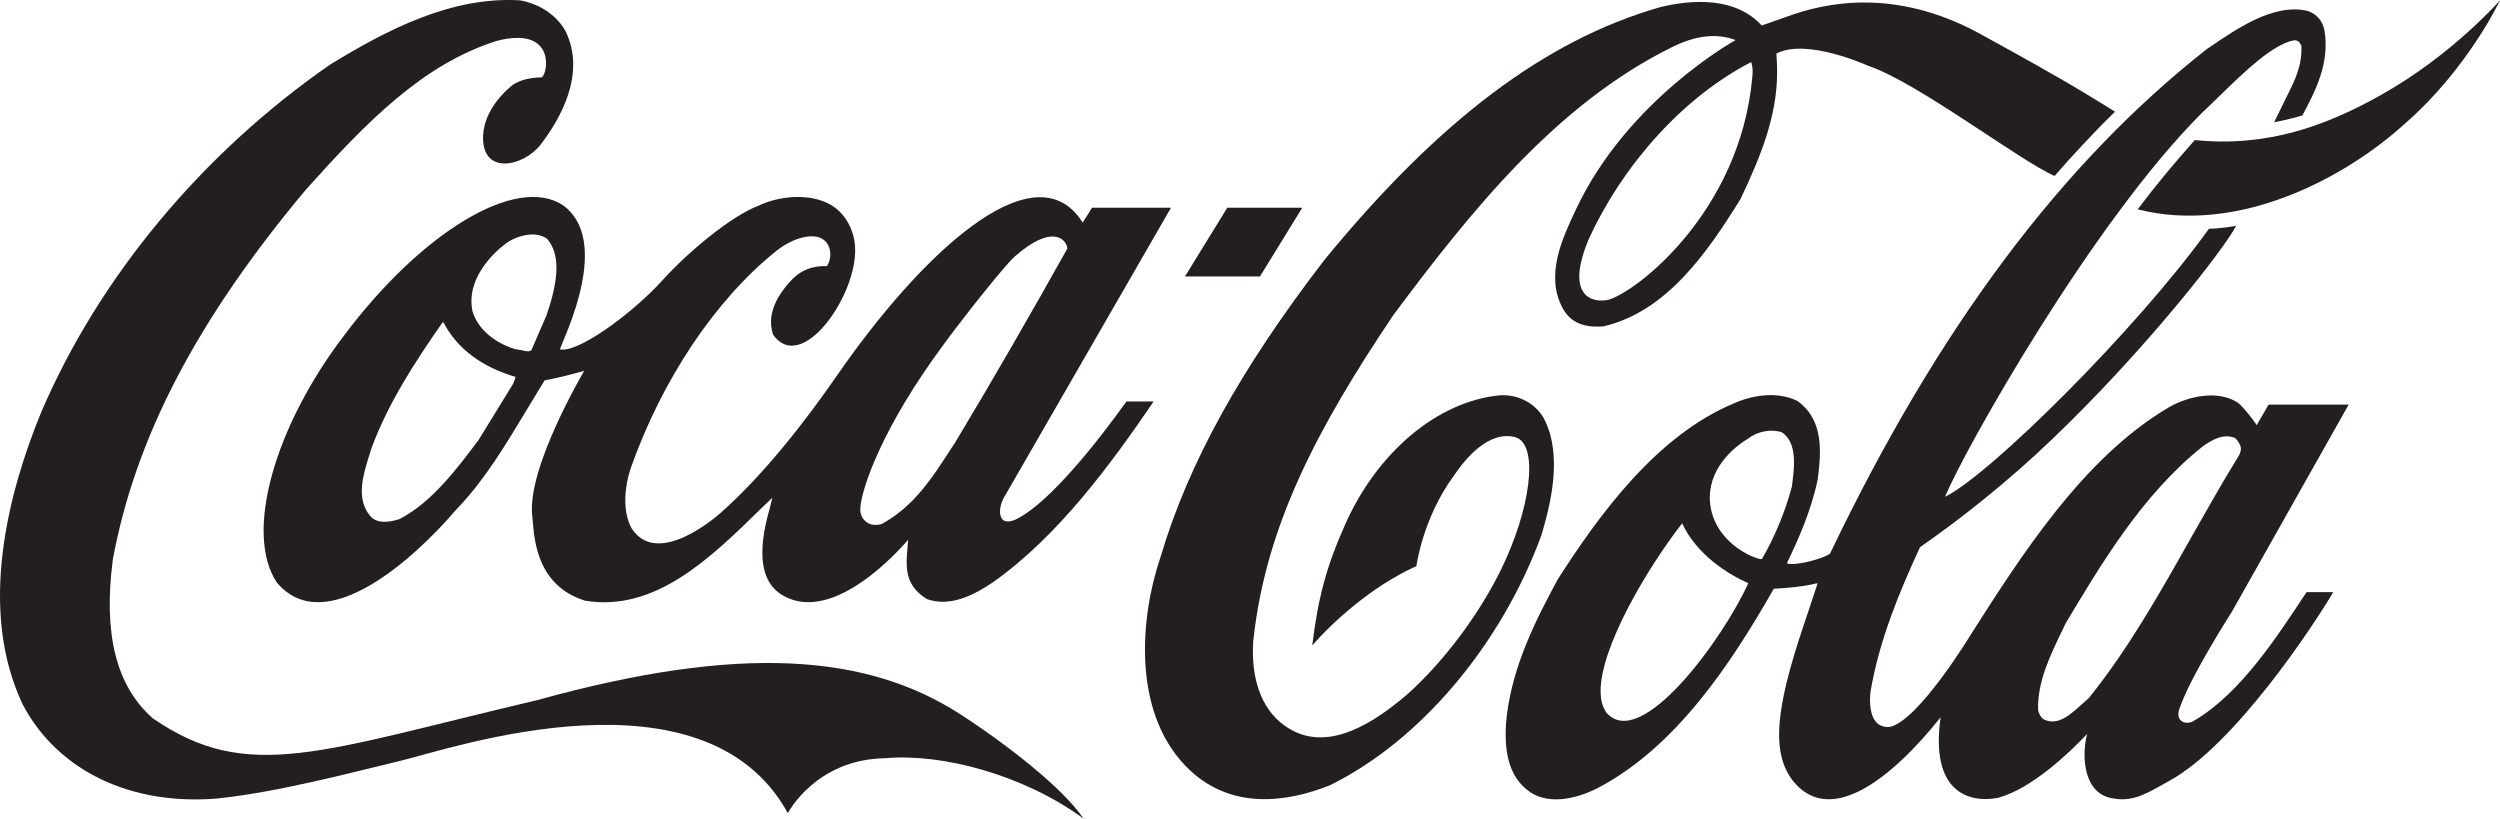
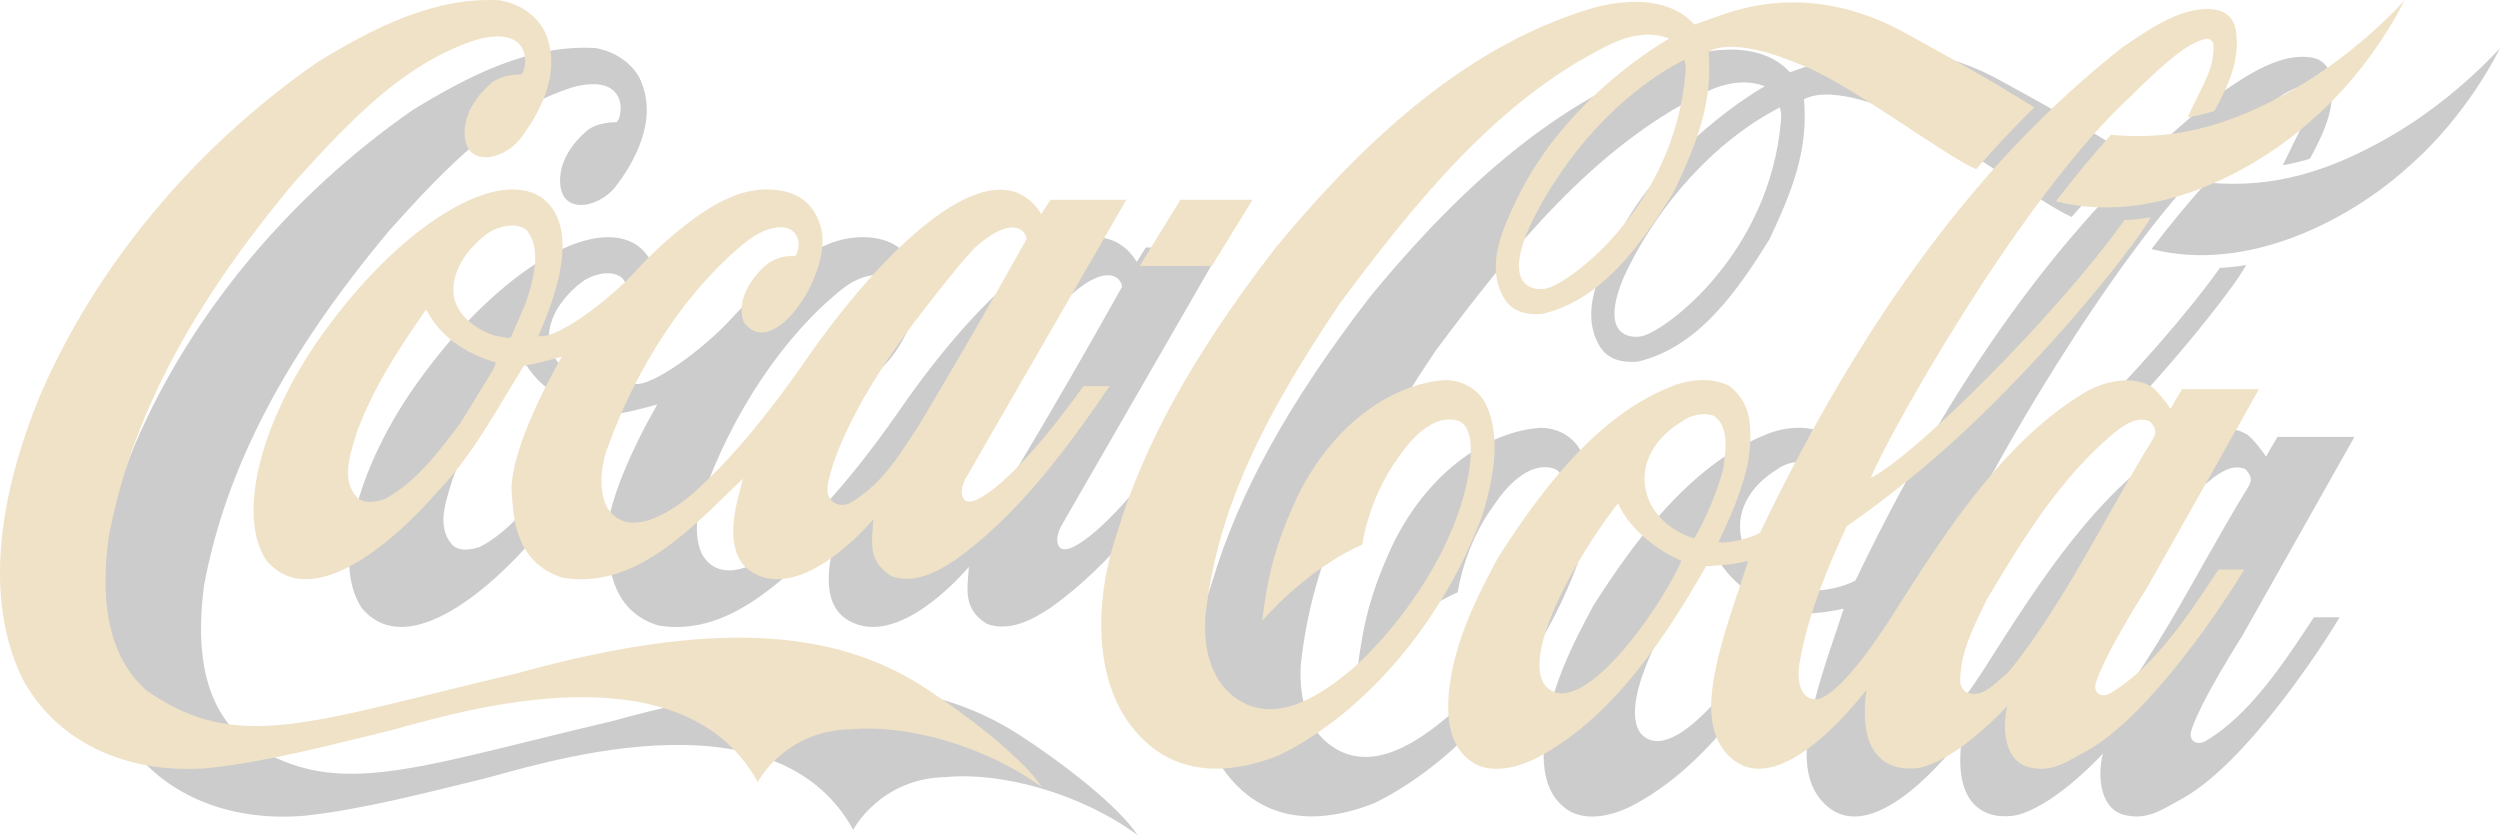
- <svg xmlns="http://www.w3.org/2000/svg" version="1.1" id="Calque_1" x="0px" y="0px" width="503.765px" height="164.957px" viewBox="0 0 503.765 164.957" enable-background="new 0 0 503.765 164.957" xml:space="preserve">
+ <svg xmlns="http://www.w3.org/2000/svg" version="1.1" id="Calque_1" x="0px" y="0px" width="523.763px" height="174.958px" viewBox="0.001 0 523.763 174.958" enable-background="new 0.001 0 523.763 174.958" xml:space="preserve">
+   <g id="coca_1_" opacity="0.2">
+     <g id="g3_1_">
+       <path id="path5_1_" d="M213.452,153.894c-18.746-12.075-44.186-14.193-85.212-2.812c-43.738,10.278-58.321,16.867-77.473,3.641    c-7.356-6.498-9.995-16.958-8.024-32.027C47.311,98.13,59.657,74.49,81.587,48.268c12.241-13.641,23.595-25.347,38.588-30.047    c11.491-2.949,10.417,6.081,9.026,7.373c-1.468,0-3.934,0.231-5.838,1.474c-1.546,1.199-5.788,5.071-6.017,10.278    c-0.329,7.972,7.922,6.313,11.479,1.936c3.836-4.933,9.505-14.378,5.046-23.182c-1.869-3.133-5.099-5.299-9.107-6.036    c-13.728-0.785-26.514,5.76-38.314,12.995C60.643,40.986,40,65.827,28.319,93.017c-6.734,16.406-12.825,39.906-3.695,59.033    c7.062,13.271,21.724,20.32,39.217,18.849c12.268-1.29,27.104-5.255,37.082-7.647c9.977-2.397,61.052-19.955,77.833,10.602    c0,0,5.581-10.832,19.527-11.062c11.465-1.059,28.005,3.318,40.051,12.166C234.321,168.917,222.943,160.024,213.452,153.894    L213.452,153.894z" />
+       <path id="path7_1_" d="M133.448,51.355c-9.553-6.267-28.752,5.714-44.13,26.268c-14.062,18.436-20.135,39.863-13.526,49.771    c9.831,11.658,28.079-5.299,35.84-14.376l1.001-1.062c5.277-5.668,9.354-12.49,13.301-19.034c0,0,3.626-5.991,3.8-6.268    c2.242-0.413,4.942-1.059,7.984-1.934c-0.043,0.137-11.641,19.631-10.458,29.308c0.368,2.952,0.086,13.736,10.615,17.008    c14.031,2.353,25.236-8.527,35.122-18.205c0,0,1.685-1.61,2.637-2.531c-0.241,0.965-0.556,2.252-0.556,2.252    c-4.107,14.289,1.43,17.287,4.894,18.392c10.469,3.046,22.975-12.165,23.016-12.165c-0.324,4.791-1.272,8.754,3.777,11.936    c4.767,1.707,9.59-0.896,13.257-3.338c13.208-9.31,23.85-23.877,32.444-36.473h-5.482c-0.064,0-13.527,19.514-22.271,23.754    c-0.013,0-1.604,0.816-2.521,0.17c-1.135-0.968-0.687-2.98,0.015-4.406c0.044-0.094,33.754-58.561,33.754-58.561h-15.917    c0,0-1.738,2.813-1.879,2.997c-0.107-0.092-0.362-0.575-0.54-0.807c-9.861-13.641-32.192,7.341-49.005,31.672    c-6.473,9.356-14.714,19.892-23.259,27.493c0,0-12.658,11.605-18.067,3.269c-1.978-3.503-1.369-8.625-0.253-11.987    c6.298-17.928,17.148-34.198,29.498-44.015c3.485-2.717,7.274-3.503,9.154-2.351c1.792,1.062,2.081,3.686,0.947,5.484    c-2.876-0.092-5.18,0.782-7.053,2.718c-3.691,3.872-4.972,7.605-3.799,11.108c5.699,8.11,17.065-7.928,16.517-17.698    c-0.197-3.502-2.065-6.82-4.854-8.435c-4.157-2.487-10.498-1.843-14.603,0.14c-5.494,2.073-14.189,9.308-19.266,14.931    c-6.392,7.052-17.351,14.886-20.777,14.008C133.929,77.392,143.187,58.451,133.448,51.355L133.448,51.355z M210.184,79.375    c3.097-4.285,12.108-15.761,14.305-17.696c7.39-6.5,10.344-3.64,10.599-1.614c-6.896,12.351-15.035,26.5-22.688,39.22    c0.017-0.045-2.395,3.641-2.395,3.641c-3.379,5.16-6.782,9.584-12.333,12.671c-0.792,0.231-2.097,0.325-2.965-0.322    c-1.045-0.692-1.458-1.844-1.34-3.042C193.7,108.269,197.735,96.15,210.184,79.375L210.184,79.375z M123.597,86.794    c0,0-0.138,0.417-0.207,0.552c-0.017,0-6.938,11.29-6.938,11.29c-4.179,5.576-9.395,12.584-15.914,15.945    c-1.934,0.646-4.604,1.062-5.966-0.642c-2.886-3.458-1.397-8.25-0.189-12.121l0.428-1.383c3.464-9.4,8.962-17.697,14.312-25.393    c0.066-0.046,0.217-0.092,0.271-0.092c0.012,0.046,0.034,0.046,0.042,0.139c3.357,6.451,9.653,9.445,14.362,10.83    c0.028,0,0.059,0.046,0.059,0.139C123.857,86.195,123.78,86.381,123.597,86.794L123.597,86.794z M130.155,73.477    c-0.029,0.092-3.083,7.096-3.083,7.096c-0.44,0.369-1.14,0.185-1.938,0l-1.371-0.231c-4.303-1.336-7.548-4.193-8.548-7.604    c-1.381-6.636,4.289-11.844,6.787-13.732c2.396-1.661,6.123-2.536,8.287-0.831c1.334,1.568,1.84,3.595,1.84,5.808    C132.127,66.979,131.203,70.342,130.155,73.477L130.155,73.477z" />
+       <path id="path9_1_" d="M331.371,94.858c-1.535-3.316-5.18-5.437-9.062-5.207c-12.607,1.153-24.939,11.521-31.417,26.406    c-3.396,7.649-5.252,13.964-6.468,24.01c3.92-4.517,11.918-11.937,20.992-15.989c0,0,1.234-9.633,7.533-18.205    c2.381-3.549,7.149-9.264,12.506-7.744c4.678,1.568,3.033,14.519-3.186,27.051c-4.602,9.218-11.641,18.438-18.764,24.796    c-6.299,5.346-15.616,11.798-23.769,6.819c-5.135-3.041-7.754-9.4-7.198-17.604c2.453-23.271,13.045-43.089,28.207-65.67    c15.631-20.968,32.861-42.49,56.074-53.967c4.734-2.396,9.119-2.949,12.909-1.474c0,0-21.79,11.981-32.177,34.149    c-2.645,5.623-6.317,13.225-2.617,19.954c1.934,3.502,5.367,3.778,8.132,3.594c12.731-2.95,20.957-14.84,27.679-25.714    c3.896-8.25,7.359-16.453,7.359-25.578c0-1.106-0.059-2.58-0.15-3.687c6.082-3.225,18.558,2.489,18.558,2.489    c9.747,3.227,30.501,19.127,37.501,22.167c3.416-3.962,9.027-9.953,12.189-12.949l-4.574-2.812    c-7.322-4.47-15.062-8.71-22.684-12.903c-17.306-9.447-31.39-6.129-38.559-3.548c-2.816,1.013-5.393,1.889-5.393,1.889    c-5.32-5.806-14.045-5.254-20.475-3.687c-23.119,6.635-44.583,22.811-67.596,50.877c-16.919,21.983-27.415,40.969-33.008,59.725    c-4.312,12.627-5.622,31.199,4.901,42.213c8.948,9.355,20.812,7.326,29.189,3.966c18.152-8.94,34.469-28.206,42.598-50.374    C332.572,111.266,334.748,101.957,331.371,94.858L331.371,94.858z M373.111,25.41c-2.4,27.559-23.824,43.736-29.125,45.024    c-3.212,0.644-8.691-0.784-3.8-12.35c7.206-15.578,19.507-28.803,32.706-35.578C373.214,23.659,373.205,24.395,373.111,25.41    L373.111,25.41z" />
+       <path id="path11_1_" d="M500.185,28.911c-11.521,6.545-23.469,10.784-37.928,9.31c-4.01,4.518-7.908,9.171-11.508,13.964    c20.297,5.161,41.812-6.314,53.812-17.235c12.693-11.015,19.203-24.885,19.203-24.885S514.25,20.939,500.185,28.911    L500.185,28.911z" />
+       <polygon id="polygon13_1_" points="282.417,51.86 267.301,51.86 258.775,65.714 273.887,65.714   " />
+       <path id="path15_1_" d="M462.197,155.175c-1.625,1.105-3.908,0.257-3.055-2.277c2.127-6.452,10.58-19.602,10.58-19.602    l23.549-41.764h-16.129c-0.77,1.26-2.406,4.151-2.406,4.151c-0.746-1.242-2.979-4.007-3.896-4.604    c-3.939-2.491-9.723-1.313-13.711,0.945c-17.342,10.14-29.994,30.175-39.973,45.8c0,0-10.505,17.365-16.336,18.657    c-4.553,0.368-4.082-5.765-3.885-7.192c1.76-10.324,5.848-20.141,9.965-29.035c8.376-5.805,17.936-13.41,26.621-21.75    c18.854-18.021,34.746-38.437,37.068-42.999c0,0-2.516,0.507-5.482,0.598c-14.504,20.231-44.184,49.635-53.182,54.012    c3.984-9.587,29.738-55.349,51.654-77.238l3.447-3.319c5.334-5.208,10.857-10.554,15.164-11.429c0.455-0.047,1.041,0,1.547,1.061    c0.191,4.055-1.316,7.051-3.049,10.461l-2.428,4.978c0,0,3.438-0.645,5.693-1.384c2.619-4.929,5.521-10.461,4.451-17.05    c-0.355-2.12-1.893-3.733-3.896-4.102c-6.539-1.244-13.662,3.593-19.395,7.511l-0.232,0.137    c-29.471,23.089-54.354,56.363-76.112,101.803c-1.576,1.197-7.669,2.625-8.704,1.935c2.148-4.424,4.854-10.37,6.206-16.821    c0.235-1.844,0.453-3.732,0.453-5.576c0-3.965-0.952-7.697-4.507-10.276c-4.166-2.075-9.313-1.106-12.785,0.46    c-15.553,6.451-27.178,22.398-35.564,35.529c-4.511,8.346-9.009,17.281-10.255,27.515c-0.877,8.021,0.909,13.181,5.468,15.761    c4.688,2.396,10.59-0.094,12.907-1.291c15.755-8.295,26.765-24.931,35.44-40.14c0.346-0.046,5.082-0.185,8.668-1.104    c0.048,0,0.066,0,0.146,0.047c-0.205,0.688-2.058,6.221-2.058,6.221c-5.5,16.129-8.044,27.099-2.849,33.595    c7.424,9.172,19.715-0.319,29.711-12.858c-2.146,15.023,5.641,17.375,11.574,16.224c6.818-1.843,14.416-9.125,17.941-12.856    c-1.133,4.379-0.824,12.215,5.377,12.996c4.252,0.785,7.434-1.525,11.113-3.51c13.205-7.188,29.012-31.146,33.115-38.075h-5.383    C478.957,138.128,471.535,149.69,462.197,155.175L462.197,155.175z M343.675,153.574c-0.838-1.246-1.115-2.605-1.145-4.076    c-0.16-9.037,9.562-25.221,16.424-34.037c0.016,0,0.016,0,0.016,0c2.876,6.297,9.389,10.346,13.318,12.052    C367.408,138.388,350.662,161.683,343.675,153.574L343.675,153.574z M375.044,122.649c-0.465,0.324-8.678-2.442-10.266-10.046    c-1.346-6.546,3.162-11.661,7.523-14.24c1.873-1.476,4.691-1.98,6.762-1.246c1.92,1.291,2.439,3.598,2.439,6.082    c0,1.523-0.203,3.09-0.383,4.518c0,0-0.031,0.277-0.037,0.324C379.716,113.154,377.623,118.177,375.044,122.649L375.044,122.649z     M440.91,150.667c-0.008,0-1.559,1.383-1.559,1.383c-2.215,1.98-4.494,4.102-7.246,3.039c-0.762-0.274-1.295-1.289-1.424-2.073    c-0.125-5.668,2.428-10.923,4.902-16.036l0.635-1.337c7.121-11.89,15.398-25.899,27.555-35.622    c2.049-1.479,4.271-2.721,6.617-1.751c0.539,0.506,1.168,1.383,1.168,2.257c0,0.278-0.246,1.016-0.389,1.244    c-3.395,5.486-6.629,11.247-9.771,16.775C455.253,129.468,448.878,140.757,440.91,150.667L440.91,150.667z" />
+     </g>
+   </g>
  <g id="coca">
    <g id="g3">
-       <path id="path5" fill="#231F20" d="M193.452,143.894c-18.746-12.075-44.186-14.193-85.212-2.812    c-43.738,10.278-58.321,16.867-77.473,3.641c-7.356-6.498-9.995-16.958-8.024-32.027C27.311,88.13,39.657,64.49,61.587,38.268    c12.241-13.641,23.595-25.347,38.588-30.047c11.491-2.949,10.417,6.081,9.026,7.373c-1.468,0-3.934,0.231-5.838,1.474    c-1.546,1.199-5.788,5.071-6.017,10.278c-0.329,7.972,7.922,6.313,11.479,1.936c3.836-4.933,9.505-14.378,5.046-23.182    c-1.869-3.133-5.099-5.299-9.107-6.036C91.036-0.721,78.25,5.824,66.45,13.059C40.643,30.986,20,55.827,8.319,83.017    C1.585,99.423-4.506,122.923,4.624,142.05c7.062,13.271,21.724,20.32,39.217,18.849c12.268-1.29,27.104-5.255,37.082-7.647    c9.977-2.397,61.052-19.955,77.833,10.602c0,0,5.581-10.832,19.527-11.062c11.465-1.059,28.005,3.318,40.051,12.166    C214.321,158.917,202.943,150.024,193.452,143.894L193.452,143.894z" />
-       <path id="path7" fill="#231F20" d="M113.448,41.355c-9.553-6.267-28.752,5.714-44.13,26.268    c-14.062,18.436-20.135,39.863-13.526,49.771c9.831,11.658,28.079-5.299,35.84-14.376l1.001-1.062    c5.277-5.668,9.354-12.49,13.301-19.034c0,0,3.626-5.991,3.8-6.268c2.242-0.413,4.942-1.059,7.984-1.934    c-0.043,0.137-11.641,19.631-10.458,29.308c0.368,2.952,0.086,13.736,10.615,17.008c14.031,2.353,25.236-8.527,35.122-18.205    c0,0,1.685-1.61,2.637-2.531c-0.241,0.965-0.556,2.252-0.556,2.252c-4.107,14.289,1.43,17.287,4.894,18.392    c10.469,3.046,22.975-12.165,23.016-12.165c-0.324,4.791-1.272,8.754,3.777,11.936c4.767,1.707,9.59-0.896,13.257-3.338    c13.208-9.31,23.85-23.877,32.444-36.473h-5.482c-0.064,0-13.527,19.514-22.271,23.754c-0.013,0-1.604,0.816-2.521,0.17    c-1.135-0.968-0.687-2.98,0.015-4.406c0.044-0.094,33.754-58.561,33.754-58.561h-15.917c0,0-1.738,2.813-1.879,2.997    c-0.107-0.092-0.362-0.575-0.54-0.807c-9.861-13.641-32.192,7.341-49.005,31.672c-6.473,9.356-14.714,19.892-23.259,27.493    c0,0-12.658,11.605-18.067,3.269c-1.978-3.503-1.369-8.625-0.253-11.987c6.298-17.928,17.148-34.198,29.498-44.015    c3.485-2.717,7.274-3.503,9.154-2.351c1.792,1.062,2.081,3.686,0.947,5.484c-2.876-0.092-5.18,0.782-7.053,2.718    c-3.691,3.872-4.972,7.605-3.799,11.108c5.699,8.11,17.065-7.928,16.517-17.698c-0.197-3.502-2.065-6.82-4.854-8.435    c-4.157-2.487-10.498-1.843-14.603,0.14c-5.494,2.073-14.189,9.308-19.266,14.931c-6.392,7.052-17.351,14.886-20.777,14.008    C113.929,67.392,123.187,48.451,113.448,41.355L113.448,41.355z M190.184,69.375c3.097-4.285,12.108-15.761,14.305-17.696    c7.39-6.5,10.344-3.64,10.599-1.614c-6.896,12.351-15.035,26.5-22.688,39.22c0.017-0.045-2.395,3.641-2.395,3.641    c-3.379,5.16-6.782,9.584-12.333,12.671c-0.792,0.231-2.097,0.325-2.965-0.322c-1.045-0.692-1.458-1.844-1.34-3.042    C173.7,98.269,177.735,86.15,190.184,69.375L190.184,69.375z M103.597,76.794c0,0-0.138,0.417-0.207,0.552    c-0.017,0-6.938,11.29-6.938,11.29c-4.179,5.576-9.395,12.584-15.914,15.945c-1.934,0.646-4.604,1.062-5.966-0.642    c-2.886-3.458-1.397-8.25-0.189-12.121l0.428-1.383c3.464-9.4,8.962-17.697,14.312-25.393c0.066-0.046,0.217-0.092,0.271-0.092    c0.012,0.046,0.034,0.046,0.042,0.139c3.357,6.451,9.653,9.445,14.362,10.83c0.028,0,0.059,0.046,0.059,0.139    C103.857,76.195,103.78,76.381,103.597,76.794L103.597,76.794z M110.155,63.477c-0.029,0.092-3.083,7.096-3.083,7.096    c-0.44,0.369-1.14,0.185-1.938,0l-1.371-0.231c-4.303-1.336-7.548-4.193-8.548-7.604c-1.381-6.636,4.289-11.844,6.787-13.732    c2.396-1.661,6.123-2.536,8.287-0.831c1.334,1.568,1.84,3.595,1.84,5.808C112.127,56.979,111.203,60.342,110.155,63.477    L110.155,63.477z" />
-       <path id="path9" fill="#231F20" d="M311.371,84.858c-1.535-3.316-5.18-5.437-9.062-5.207    c-12.607,1.153-24.939,11.521-31.417,26.406c-3.396,7.649-5.252,13.964-6.468,24.01c3.92-4.517,11.918-11.937,20.992-15.989    c0,0,1.234-9.633,7.533-18.205c2.381-3.549,7.149-9.264,12.506-7.744c4.678,1.568,3.033,14.519-3.186,27.051    c-4.602,9.218-11.641,18.438-18.764,24.796c-6.299,5.346-15.616,11.798-23.769,6.819c-5.135-3.041-7.754-9.4-7.198-17.604    c2.453-23.271,13.045-43.089,28.207-65.67c15.631-20.968,32.861-42.49,56.074-53.967c4.734-2.396,9.119-2.949,12.909-1.474    c0,0-21.79,11.981-32.177,34.149c-2.645,5.623-6.317,13.225-2.617,19.954c1.934,3.502,5.367,3.778,8.132,3.594    c12.731-2.95,20.957-14.84,27.679-25.714c3.896-8.25,7.359-16.453,7.359-25.578c0-1.106-0.059-2.58-0.15-3.687    c6.082-3.225,18.558,2.489,18.558,2.489c9.747,3.227,30.501,19.127,37.501,22.167c3.416-3.962,9.027-9.953,12.189-12.949    l-4.574-2.812c-7.322-4.47-15.062-8.71-22.684-12.903c-17.306-9.447-31.39-6.129-38.559-3.548    c-2.816,1.013-5.393,1.889-5.393,1.889c-5.32-5.806-14.045-5.254-20.475-3.687c-23.119,6.635-44.583,22.811-67.596,50.877    c-16.919,21.983-27.415,40.969-33.008,59.725c-4.312,12.627-5.622,31.199,4.901,42.213c8.948,9.355,20.812,7.326,29.189,3.966    c18.152-8.94,34.469-28.206,42.598-50.374C312.572,101.266,314.748,91.957,311.371,84.858L311.371,84.858z M353.111,15.41    c-2.4,27.559-23.824,43.736-29.125,45.024c-3.212,0.644-8.691-0.784-3.8-12.35c7.206-15.578,19.507-28.803,32.706-35.578    C353.214,13.659,353.205,14.395,353.111,15.41L353.111,15.41z" />
-       <path id="path11" fill="#231F20" d="M480.185,18.911c-11.521,6.545-23.469,10.784-37.928,9.31    c-4.01,4.518-7.908,9.171-11.508,13.964c20.297,5.161,41.812-6.314,53.812-17.235c12.693-11.015,19.203-24.885,19.203-24.885    S494.25,10.939,480.185,18.911L480.185,18.911z" />
-       <polygon id="polygon13" fill="#231F20" points="262.417,41.86 247.301,41.86 238.775,55.714 253.887,55.714   " />
-       <path id="path15" fill="#231F20" d="M442.197,145.175c-1.625,1.105-3.908,0.257-3.055-2.277    c2.127-6.452,10.58-19.602,10.58-19.602l23.549-41.764h-16.129c-0.77,1.26-2.406,4.151-2.406,4.151    c-0.746-1.242-2.979-4.007-3.896-4.604c-3.939-2.491-9.723-1.313-13.711,0.945c-17.342,10.14-29.994,30.175-39.973,45.8    c0,0-10.505,17.365-16.336,18.657c-4.553,0.368-4.082-5.765-3.885-7.192c1.76-10.324,5.848-20.141,9.965-29.035    c8.376-5.805,17.936-13.41,26.621-21.75c18.854-18.021,34.746-38.437,37.068-42.999c0,0-2.516,0.507-5.482,0.598    c-14.504,20.231-44.184,49.635-53.182,54.012c3.984-9.587,29.738-55.349,51.654-77.238l3.447-3.319    c5.334-5.208,10.857-10.554,15.164-11.429c0.455-0.047,1.041,0,1.547,1.061c0.191,4.055-1.316,7.051-3.049,10.461l-2.428,4.978    c0,0,3.438-0.645,5.693-1.384c2.619-4.929,5.521-10.461,4.451-17.05c-0.355-2.12-1.893-3.733-3.896-4.102    c-6.539-1.244-13.662,3.593-19.395,7.511l-0.232,0.137c-29.471,23.089-54.354,56.363-76.112,101.803    c-1.576,1.197-7.669,2.625-8.704,1.935c2.148-4.424,4.854-10.37,6.206-16.821c0.235-1.844,0.453-3.732,0.453-5.576    c0-3.965-0.952-7.697-4.507-10.276c-4.166-2.075-9.313-1.106-12.785,0.46c-15.553,6.451-27.178,22.398-35.564,35.529    c-4.511,8.346-9.009,17.281-10.255,27.515c-0.877,8.021,0.909,13.181,5.468,15.761c4.688,2.396,10.59-0.094,12.907-1.291    c15.755-8.295,26.765-24.931,35.44-40.14c0.346-0.046,5.082-0.185,8.668-1.104c0.048,0,0.066,0,0.146,0.047    c-0.205,0.688-2.058,6.221-2.058,6.221c-5.5,16.129-8.044,27.099-2.849,33.595c7.424,9.172,19.715-0.319,29.711-12.858    c-2.146,15.023,5.641,17.375,11.574,16.224c6.818-1.843,14.416-9.125,17.941-12.856c-1.133,4.379-0.824,12.215,5.377,12.996    c4.252,0.785,7.434-1.525,11.113-3.51c13.205-7.188,29.012-31.146,33.115-38.075h-5.383    C458.957,128.128,451.535,139.69,442.197,145.175L442.197,145.175z M323.675,143.574c-0.838-1.246-1.115-2.605-1.145-4.076    c-0.16-9.037,9.562-25.221,16.424-34.037c0.016,0,0.016,0,0.016,0c2.876,6.297,9.389,10.346,13.318,12.052    C347.408,128.388,330.662,151.683,323.675,143.574L323.675,143.574z M355.044,112.649c-0.465,0.324-8.678-2.442-10.266-10.046    c-1.346-6.546,3.162-11.661,7.523-14.24c1.873-1.476,4.691-1.98,6.762-1.246c1.92,1.291,2.439,3.598,2.439,6.082    c0,1.523-0.203,3.09-0.383,4.518c0,0-0.031,0.277-0.037,0.324C359.716,103.154,357.623,108.177,355.044,112.649L355.044,112.649z     M420.91,140.667c-0.008,0-1.559,1.383-1.559,1.383c-2.215,1.98-4.494,4.102-7.246,3.039c-0.762-0.274-1.295-1.289-1.424-2.073    c-0.125-5.668,2.428-10.923,4.902-16.036l0.635-1.337c7.121-11.89,15.398-25.899,27.555-35.622    c2.049-1.479,4.271-2.721,6.617-1.751c0.539,0.506,1.168,1.383,1.168,2.257c0,0.278-0.246,1.016-0.389,1.244    c-3.395,5.486-6.629,11.247-9.771,16.775C435.253,119.468,428.878,130.757,420.91,140.667L420.91,140.667z" />
+       <path id="path5" fill="#F0E2C7" d="M193.452,143.894c-18.746-12.075-44.186-14.193-85.212-2.812    c-43.738,10.278-58.321,16.867-77.473,3.641c-7.356-6.498-9.995-16.958-8.024-32.027C27.311,88.13,39.657,64.49,61.587,38.268    c12.241-13.641,23.595-25.347,38.588-30.047c11.491-2.949,10.417,6.081,9.026,7.373c-1.468,0-3.934,0.231-5.838,1.474    c-1.546,1.199-5.788,5.071-6.017,10.278c-0.329,7.972,7.922,6.313,11.479,1.936c3.836-4.933,9.505-14.378,5.046-23.182    c-1.869-3.133-5.099-5.299-9.107-6.036C91.036-0.721,78.25,5.824,66.45,13.059C40.643,30.986,20,55.827,8.319,83.017    C1.585,99.423-4.506,122.923,4.624,142.05c7.062,13.271,21.724,20.32,39.217,18.849c12.268-1.29,27.104-5.255,37.082-7.647    c9.977-2.397,61.052-19.955,77.833,10.602c0,0,5.581-10.832,19.527-11.062c11.465-1.059,28.005,3.318,40.051,12.166    C214.321,158.917,202.943,150.024,193.452,143.894L193.452,143.894z" />
+       <path id="path7" fill="#F0E2C7" d="M113.448,41.355c-9.553-6.267-28.752,5.714-44.13,26.268    c-14.062,18.436-20.135,39.863-13.526,49.771c9.831,11.658,28.079-5.299,35.84-14.376l1.001-1.062    c5.277-5.668,9.354-12.49,13.301-19.034c0,0,3.626-5.991,3.8-6.268c2.242-0.413,4.942-1.059,7.984-1.934    c-0.043,0.137-11.641,19.631-10.458,29.308c0.368,2.952,0.086,13.736,10.615,17.008c14.031,2.353,25.236-8.527,35.122-18.205    c0,0,1.685-1.61,2.637-2.531c-0.241,0.965-0.556,2.252-0.556,2.252c-4.107,14.289,1.43,17.287,4.894,18.392    c10.469,3.046,22.975-12.165,23.016-12.165c-0.324,4.791-1.272,8.754,3.777,11.936c4.767,1.707,9.59-0.896,13.257-3.338    c13.208-9.31,23.85-23.877,32.444-36.473h-5.482c-0.064,0-13.527,19.514-22.271,23.754c-0.013,0-1.604,0.816-2.521,0.17    c-1.135-0.968-0.687-2.98,0.015-4.406c0.044-0.094,33.754-58.561,33.754-58.561h-15.917c0,0-1.738,2.813-1.879,2.997    c-0.107-0.092-0.362-0.575-0.54-0.807c-9.861-13.641-32.192,7.341-49.005,31.672c-6.473,9.356-14.714,19.892-23.259,27.493    c0,0-12.658,11.605-18.067,3.269c-1.978-3.503-1.369-8.625-0.253-11.987c6.298-17.928,17.148-34.198,29.498-44.015    c3.485-2.717,7.274-3.503,9.154-2.351c1.792,1.062,2.081,3.686,0.947,5.484c-2.876-0.092-5.18,0.782-7.053,2.718    c-3.691,3.872-4.972,7.605-3.799,11.108c5.699,8.11,17.065-7.928,16.517-17.698c-0.197-3.502-2.065-6.82-4.854-8.435    c-4.157-2.487-10.498-1.843-14.603,0.14c-5.494,2.073-14.189,9.308-19.266,14.931c-6.392,7.052-17.351,14.886-20.777,14.008    C113.929,67.392,123.187,48.451,113.448,41.355L113.448,41.355z M190.184,69.375c3.097-4.285,12.108-15.761,14.305-17.696    c7.39-6.5,10.344-3.64,10.599-1.614c-6.896,12.351-15.035,26.5-22.688,39.22c0.017-0.045-2.395,3.641-2.395,3.641    c-3.379,5.16-6.782,9.584-12.333,12.671c-0.792,0.231-2.097,0.325-2.965-0.322c-1.045-0.692-1.458-1.844-1.34-3.042    C173.7,98.269,177.735,86.15,190.184,69.375L190.184,69.375z M103.597,76.794c0,0-0.138,0.417-0.207,0.552    c-0.017,0-6.938,11.29-6.938,11.29c-4.179,5.576-9.395,12.584-15.914,15.945c-1.934,0.646-4.604,1.062-5.966-0.642    c-2.886-3.458-1.397-8.25-0.189-12.121l0.428-1.383c3.464-9.4,8.962-17.697,14.312-25.393c0.066-0.046,0.217-0.092,0.271-0.092    c0.012,0.046,0.034,0.046,0.042,0.139c3.357,6.451,9.653,9.445,14.362,10.83c0.028,0,0.059,0.046,0.059,0.139    C103.857,76.195,103.78,76.381,103.597,76.794L103.597,76.794z M110.155,63.477c-0.029,0.092-3.083,7.096-3.083,7.096    c-0.44,0.369-1.14,0.185-1.938,0l-1.371-0.231c-4.303-1.336-7.548-4.193-8.548-7.604c-1.381-6.636,4.289-11.844,6.787-13.732    c2.396-1.661,6.123-2.536,8.287-0.831c1.334,1.568,1.84,3.595,1.84,5.808C112.127,56.979,111.203,60.342,110.155,63.477    L110.155,63.477z" />
+       <path id="path9" fill="#F0E2C7" d="M311.371,84.858c-1.535-3.316-5.18-5.437-9.062-5.207    c-12.607,1.153-24.939,11.521-31.417,26.406c-3.396,7.649-5.252,13.964-6.468,24.01c3.92-4.517,11.918-11.937,20.992-15.989    c0,0,1.234-9.633,7.533-18.205c2.381-3.549,7.149-9.264,12.506-7.744c4.678,1.568,3.033,14.519-3.186,27.051    c-4.602,9.218-11.641,18.438-18.764,24.796c-6.299,5.346-15.616,11.798-23.769,6.819c-5.135-3.041-7.754-9.4-7.198-17.604    c2.453-23.271,13.045-43.089,28.207-65.67c15.631-20.968,32.861-42.49,56.074-53.967c4.734-2.396,9.119-2.949,12.909-1.474    c0,0-21.79,11.981-32.177,34.149c-2.645,5.623-6.317,13.225-2.617,19.954c1.934,3.502,5.367,3.778,8.132,3.594    c12.731-2.95,20.957-14.84,27.679-25.714c3.896-8.25,7.359-16.453,7.359-25.578c0-1.106-0.059-2.58-0.15-3.687    c6.082-3.225,18.558,2.489,18.558,2.489c9.747,3.227,30.501,19.127,37.501,22.167c3.416-3.962,9.027-9.953,12.189-12.949    l-4.574-2.812c-7.322-4.47-15.062-8.71-22.684-12.903c-17.306-9.447-31.39-6.129-38.559-3.548    c-2.816,1.013-5.393,1.889-5.393,1.889c-5.32-5.806-14.045-5.254-20.475-3.687c-23.119,6.635-44.583,22.811-67.596,50.877    c-16.919,21.983-27.415,40.969-33.008,59.725c-4.312,12.627-5.622,31.199,4.901,42.213c8.948,9.355,20.812,7.326,29.189,3.966    c18.152-8.94,34.469-28.206,42.598-50.374C312.572,101.266,314.748,91.957,311.371,84.858L311.371,84.858z M353.111,15.41    c-2.4,27.559-23.824,43.736-29.125,45.024c-3.212,0.644-8.691-0.784-3.8-12.35c7.206-15.578,19.507-28.803,32.706-35.578    C353.214,13.659,353.205,14.395,353.111,15.41L353.111,15.41z" />
+       <path id="path11" fill="#F0E2C7" d="M480.185,18.911c-11.521,6.545-23.469,10.784-37.928,9.31    c-4.01,4.518-7.908,9.171-11.508,13.964c20.297,5.161,41.812-6.314,53.812-17.235c12.693-11.015,19.203-24.885,19.203-24.885    S494.25,10.939,480.185,18.911L480.185,18.911z" />
+       <polygon id="polygon13" fill="#F0E2C7" points="262.417,41.86 247.301,41.86 238.775,55.714 253.887,55.714   " />
+       <path id="path15" fill="#F0E2C7" d="M442.197,145.175c-1.625,1.105-3.908,0.257-3.055-2.277    c2.127-6.452,10.58-19.602,10.58-19.602l23.549-41.764h-16.129c-0.77,1.26-2.406,4.151-2.406,4.151    c-0.746-1.242-2.979-4.007-3.896-4.604c-3.939-2.491-9.723-1.313-13.711,0.945c-17.342,10.14-29.994,30.175-39.973,45.8    c0,0-10.505,17.365-16.336,18.657c-4.553,0.368-4.082-5.765-3.885-7.192c1.76-10.324,5.848-20.141,9.965-29.035    c8.376-5.805,17.936-13.41,26.621-21.75c18.854-18.021,34.746-38.437,37.068-42.999c0,0-2.516,0.507-5.482,0.598    c-14.504,20.231-44.184,49.635-53.182,54.012c3.984-9.587,29.738-55.349,51.654-77.238l3.447-3.319    c5.334-5.208,10.857-10.554,15.164-11.429c0.455-0.047,1.041,0,1.547,1.061c0.191,4.055-1.316,7.051-3.049,10.461l-2.428,4.978    c0,0,3.438-0.645,5.693-1.384c2.619-4.929,5.521-10.461,4.451-17.05c-0.355-2.12-1.893-3.733-3.896-4.102    c-6.539-1.244-13.662,3.593-19.395,7.511l-0.232,0.137c-29.471,23.089-54.354,56.363-76.112,101.803    c-1.576,1.197-7.669,2.625-8.704,1.935c2.148-4.424,4.854-10.37,6.206-16.821c0.235-1.844,0.453-3.732,0.453-5.576    c0-3.965-0.952-7.697-4.507-10.276c-4.166-2.075-9.313-1.106-12.785,0.46c-15.553,6.451-27.178,22.398-35.564,35.529    c-4.511,8.346-9.009,17.281-10.255,27.515c-0.877,8.021,0.909,13.181,5.468,15.761c4.688,2.396,10.59-0.094,12.907-1.291    c15.755-8.295,26.765-24.931,35.44-40.14c0.346-0.046,5.082-0.185,8.668-1.104c0.048,0,0.066,0,0.146,0.047    c-0.205,0.688-2.058,6.221-2.058,6.221c-5.5,16.129-8.044,27.099-2.849,33.595c7.424,9.172,19.715-0.319,29.711-12.858    c-2.146,15.023,5.641,17.375,11.574,16.224c6.818-1.843,14.416-9.125,17.941-12.856c-1.133,4.379-0.824,12.215,5.377,12.996    c4.252,0.785,7.434-1.525,11.113-3.51c13.205-7.188,29.012-31.146,33.115-38.075h-5.383    C458.957,128.128,451.535,139.69,442.197,145.175L442.197,145.175z M323.675,143.574c-0.838-1.246-1.115-2.605-1.145-4.076    c-0.16-9.037,9.562-25.221,16.424-34.037c0.016,0,0.016,0,0.016,0c2.876,6.297,9.389,10.346,13.318,12.052    C347.408,128.388,330.662,151.683,323.675,143.574L323.675,143.574z M355.044,112.649c-0.465,0.324-8.678-2.442-10.266-10.046    c-1.346-6.546,3.162-11.661,7.523-14.24c1.873-1.476,4.691-1.98,6.762-1.246c1.92,1.291,2.439,3.598,2.439,6.082    c0,1.523-0.203,3.09-0.383,4.518c0,0-0.031,0.277-0.037,0.324C359.716,103.154,357.623,108.177,355.044,112.649L355.044,112.649z     M420.91,140.667c-0.008,0-1.559,1.383-1.559,1.383c-2.215,1.98-4.494,4.102-7.246,3.039c-0.762-0.274-1.295-1.289-1.424-2.073    c-0.125-5.668,2.428-10.923,4.902-16.036l0.635-1.337c7.121-11.89,15.398-25.899,27.555-35.622    c2.049-1.479,4.271-2.721,6.617-1.751c0.539,0.506,1.168,1.383,1.168,2.257c0,0.278-0.246,1.016-0.389,1.244    c-3.395,5.486-6.629,11.247-9.771,16.775C435.253,119.468,428.878,130.757,420.91,140.667L420.91,140.667z" />
    </g>
  </g>
</svg>
